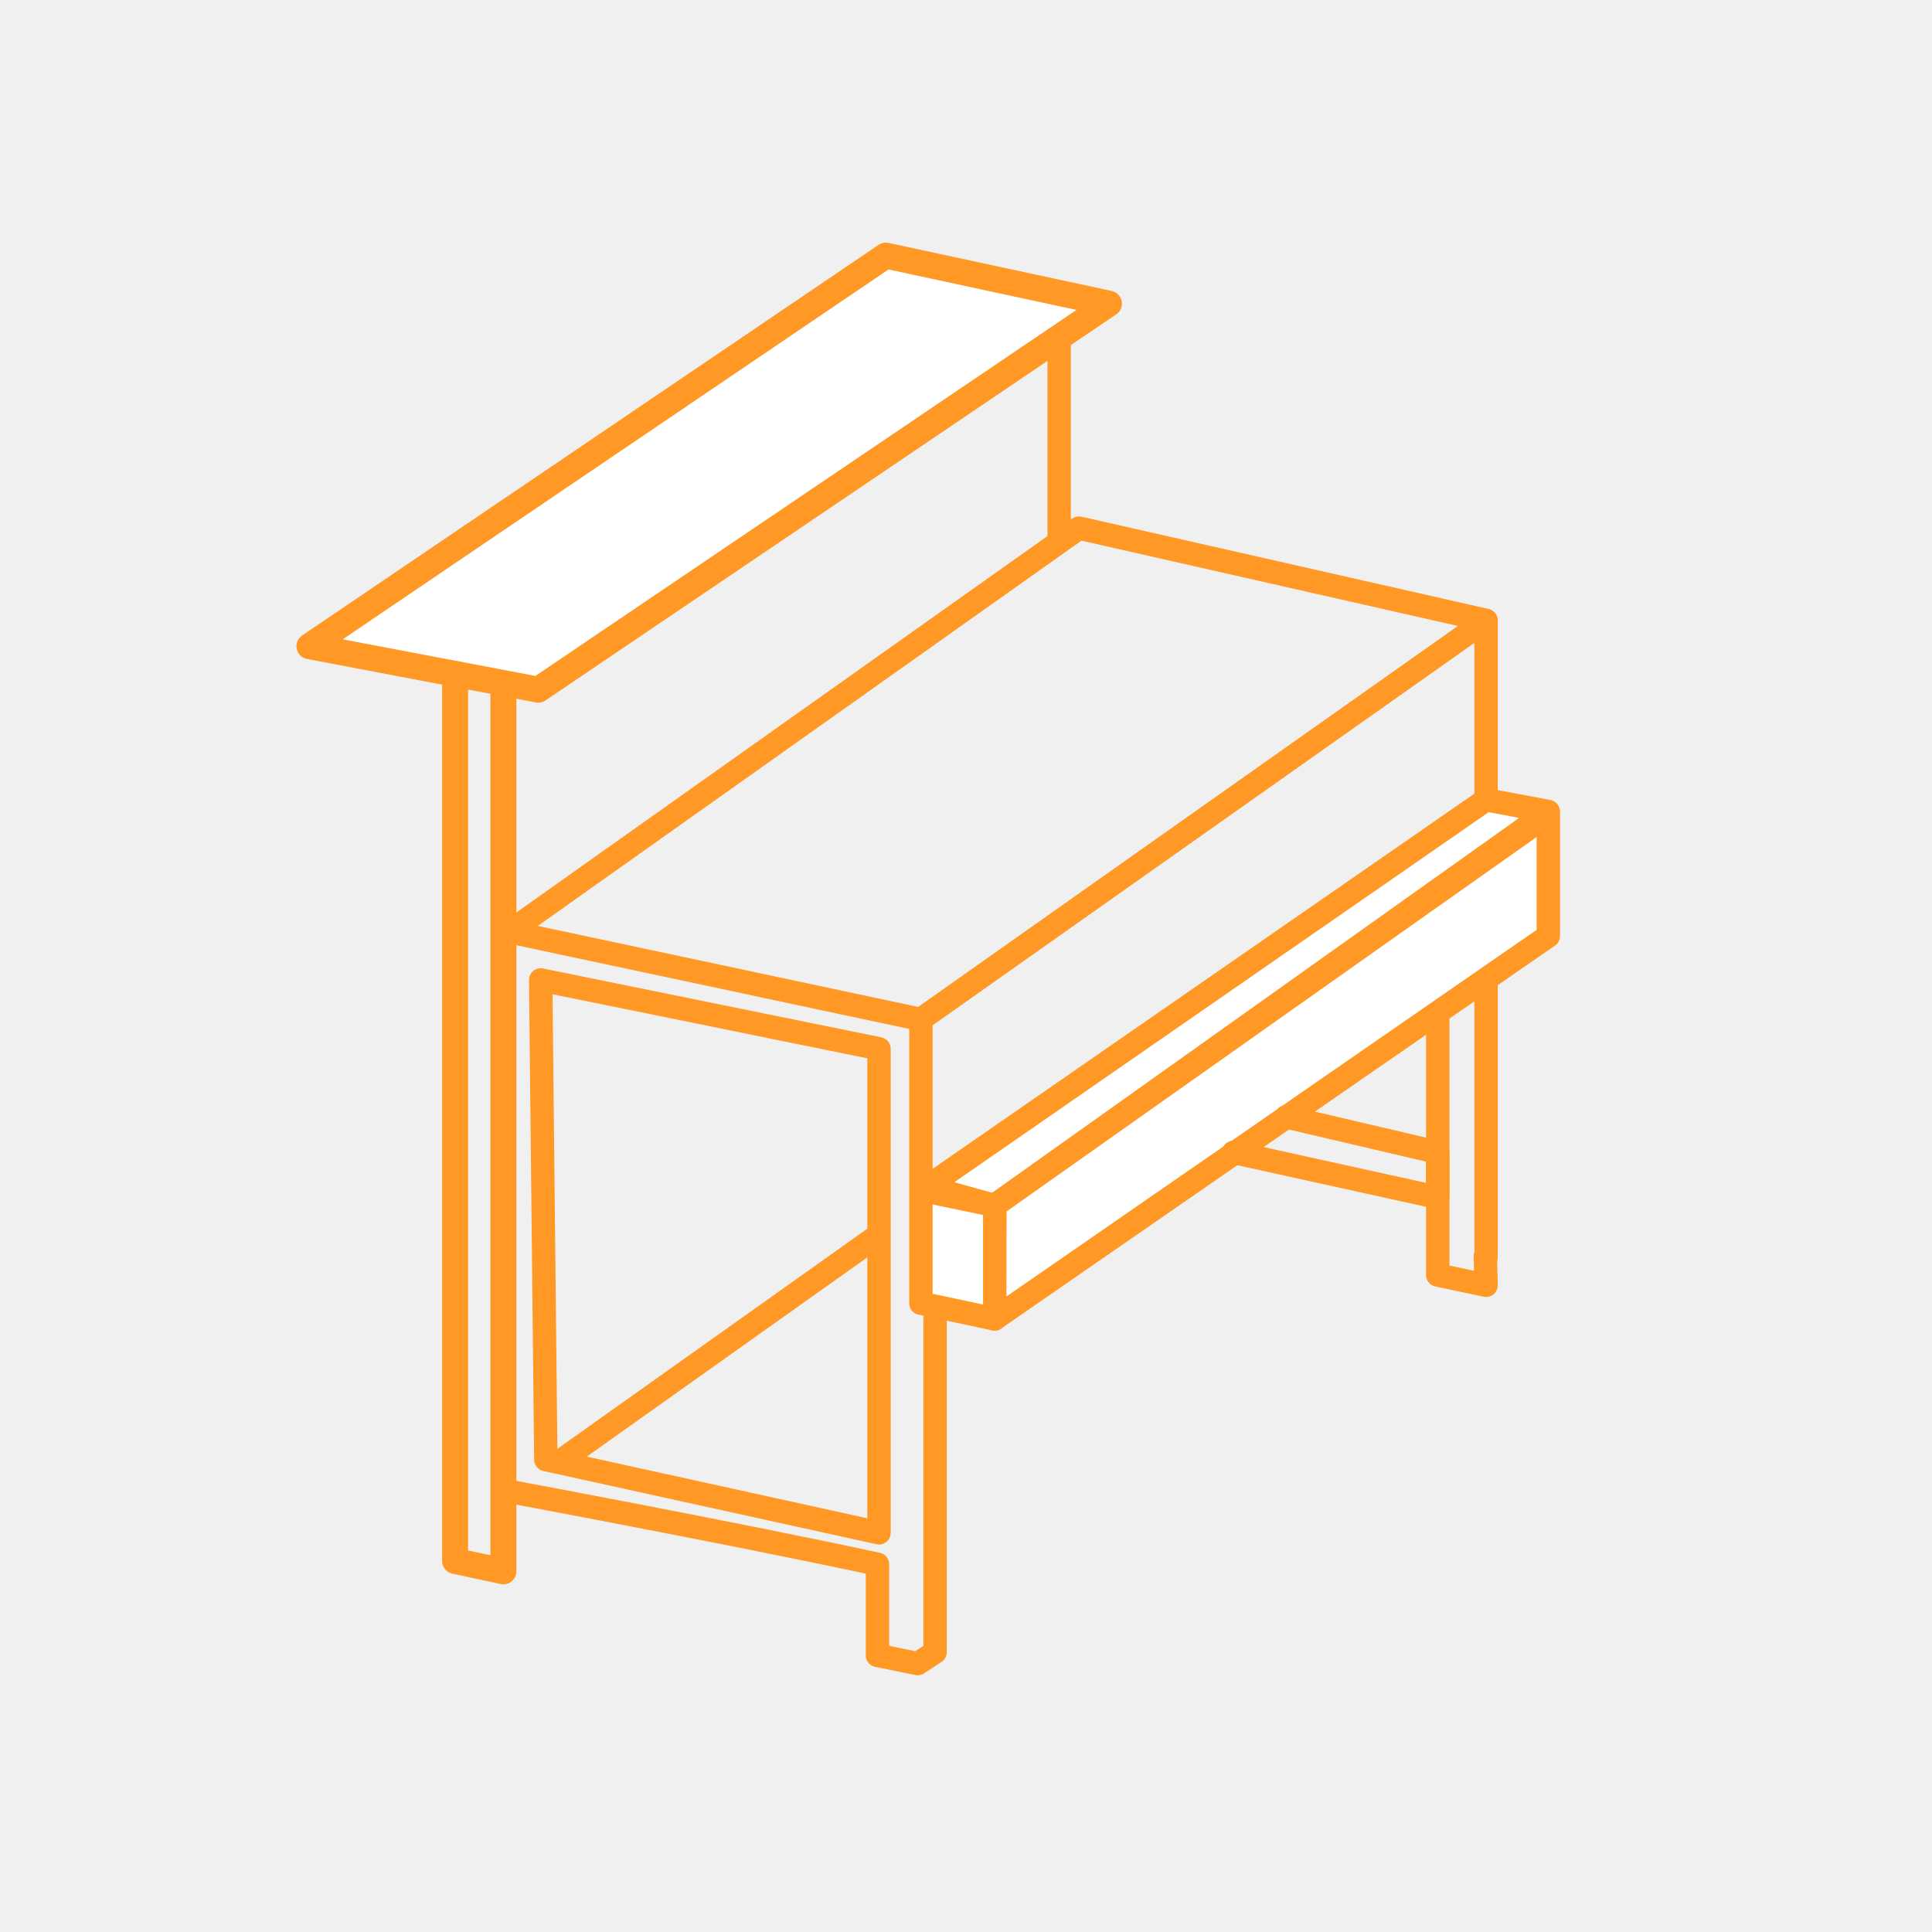
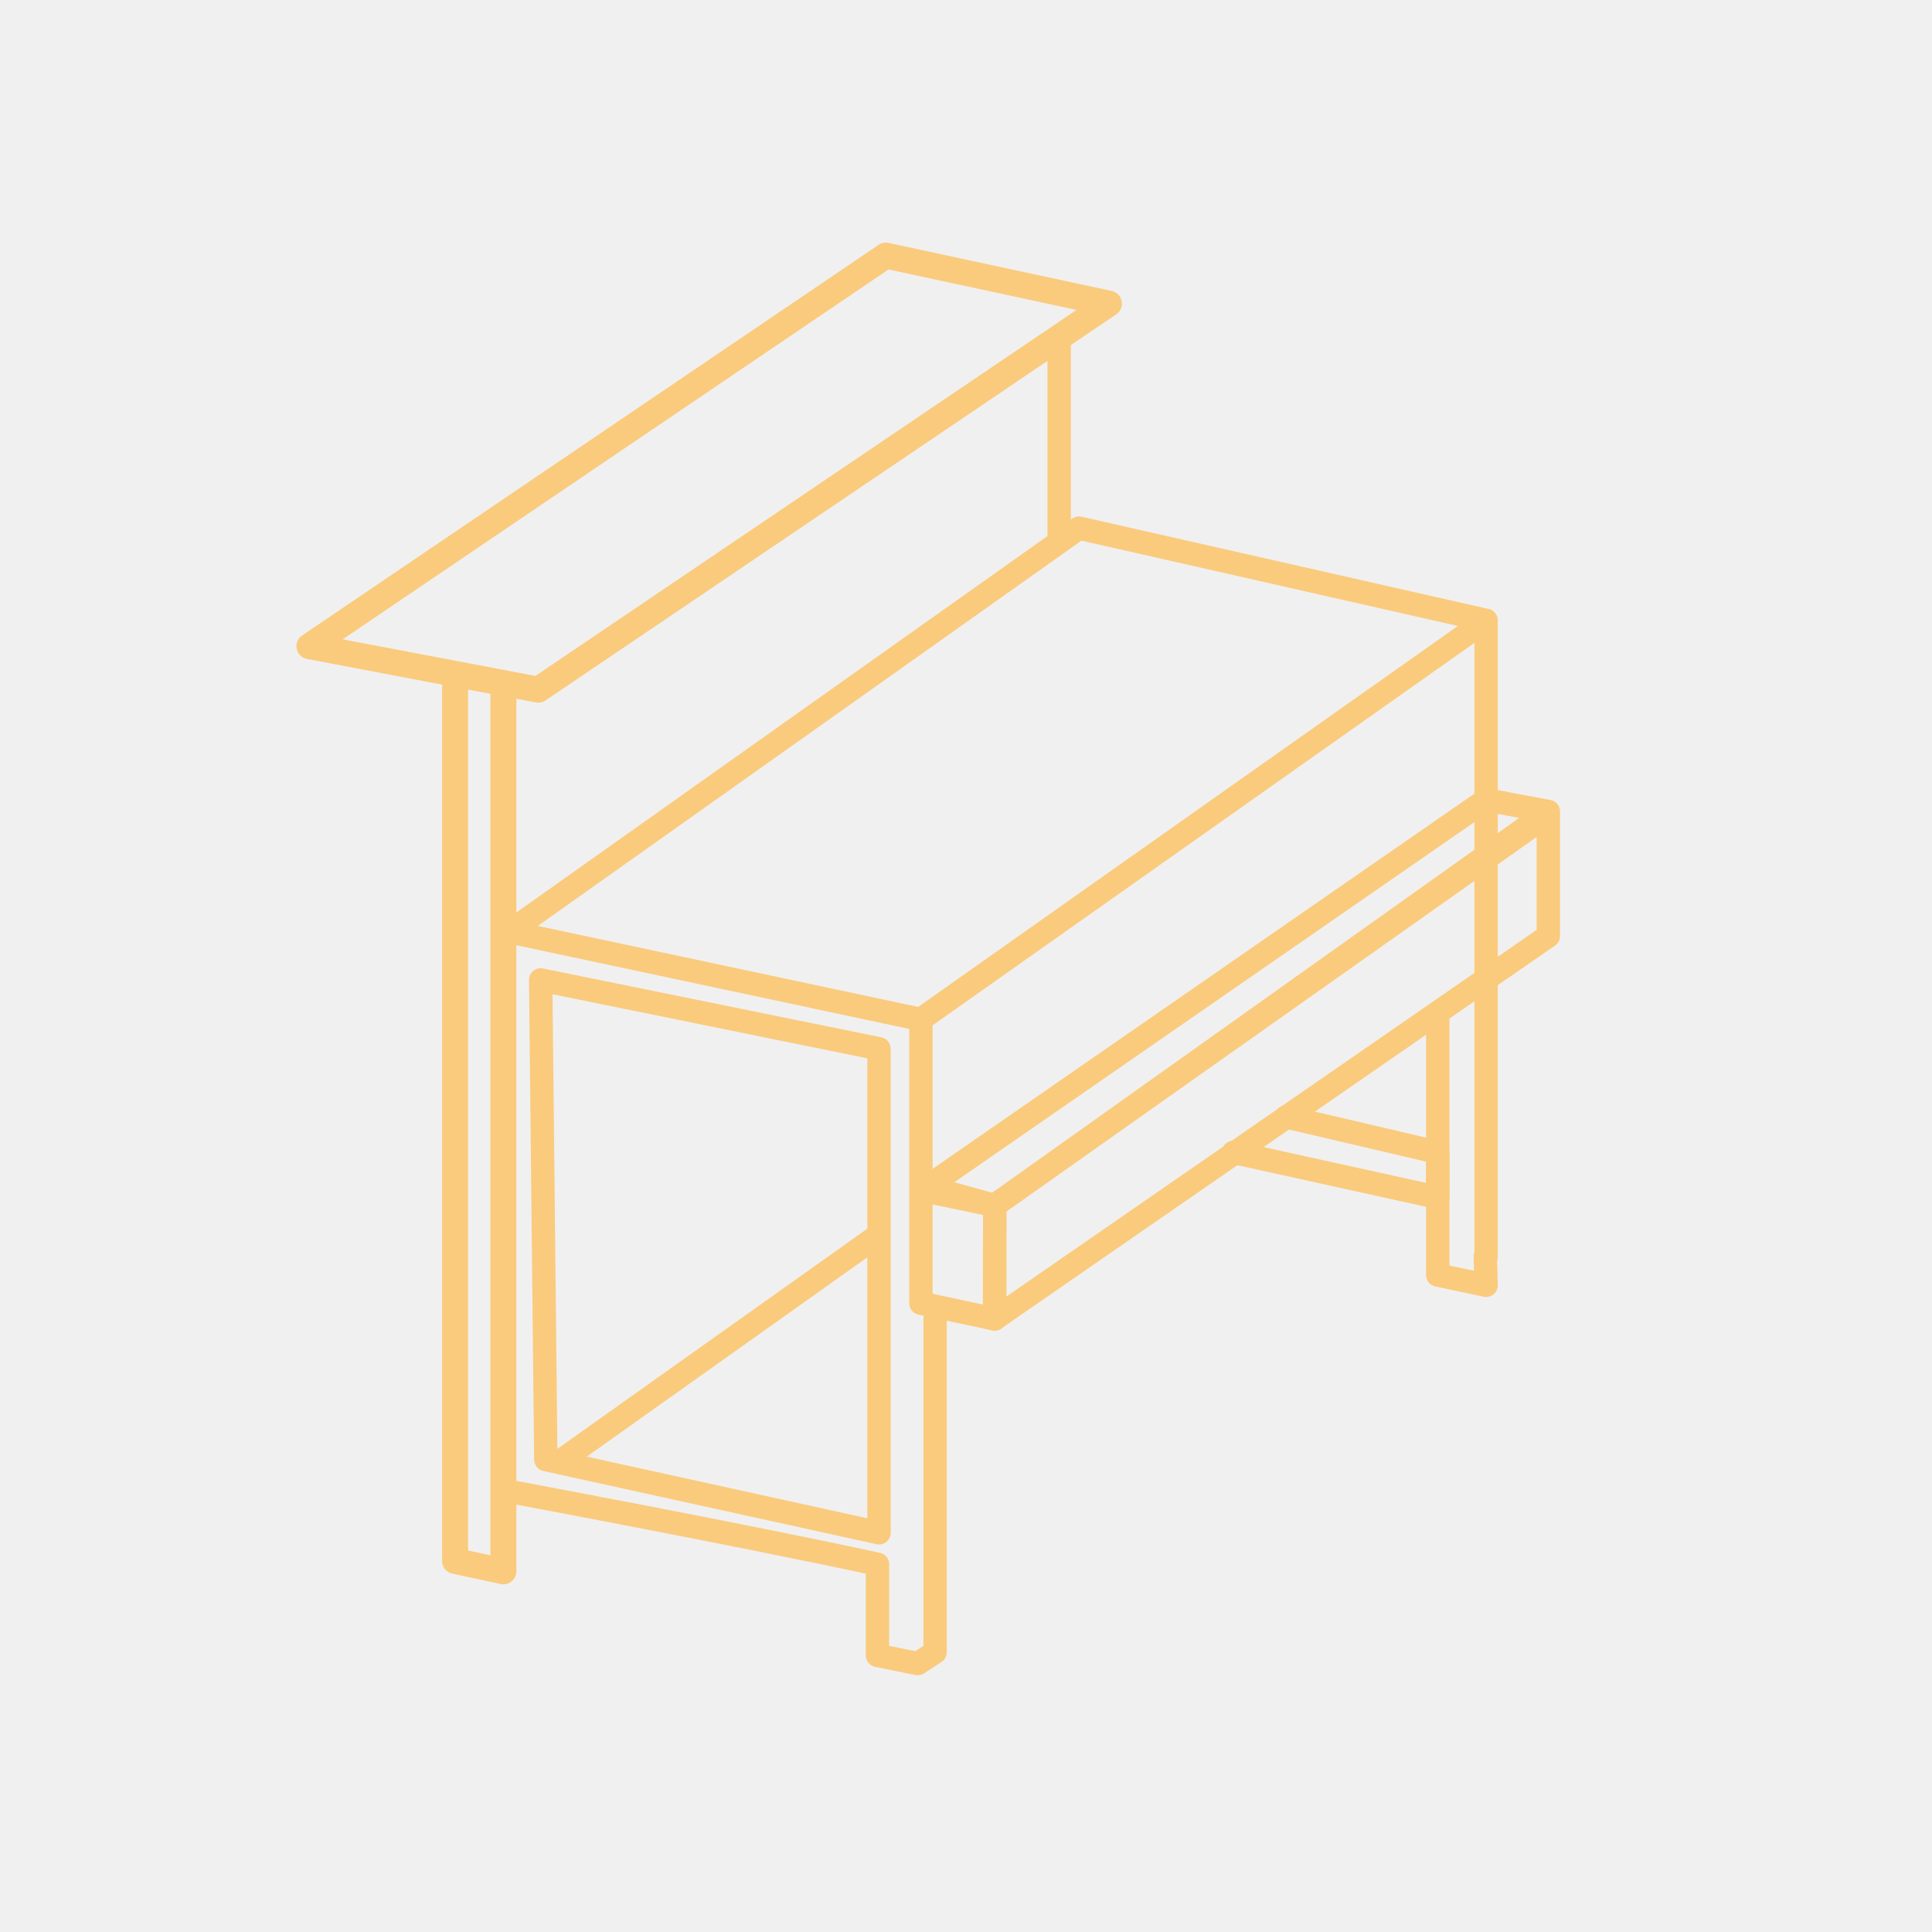
<svg xmlns="http://www.w3.org/2000/svg" width="100%" height="100%" viewBox="0 0 2481 2481" version="1.1" xml:space="preserve" style="fill-rule:evenodd;clip-rule:evenodd;stroke-linecap:round;stroke-linejoin:round;stroke-miterlimit:1.5;">
  <g id="Layer1">
    <g transform="matrix(0.885855,0,0,0.885855,136.1544,140.658)">
-       <path d="M1130.424,211.762L294.851,777.985L626.586,841.015L1453.865,281.379L1130.424,211.762Z" style="fill:white;stroke:rgb(255,152,37);stroke-width:37.63px;" />
+       <path d="M1130.424,211.762L294.851,777.985L626.586,841.015L1453.865,281.379L1130.424,211.762Z" style="fill:none;stroke:#FACB7D;stroke-width:37.63px;" />
    </g>
    <g transform="matrix(0.885855,0,0,0.885855,197.3397,140.658)">
-       <path d="M506.962,841.015L506.962,2119.056L436.962,2104.056L436.962,830.015" style="fill:none;stroke:rgb(255,152,37);stroke-width:37.63px;" />
+       <path d="M506.962,841.015L506.962,2119.056L436.962,2104.056L436.962,830.015" style="fill:none;stroke:#FACB7D;stroke-width:37.63px;" />
    </g>
    <g transform="matrix(0.885855,0,0,0.885855,136.1544,140.658)">
-       <path d="M576.031,2001.654C576.031,2001.654 917.716,2065.271 1118.326,2108.795L1118.326,2240.958L1176.602,2252.796L1201.814,2236.257L1201.814,1753.252" style="fill:none;stroke:rgb(255,152,37);stroke-width:33.87px;" />
+       <path d="M576.031,2001.654C576.031,2001.654 917.716,2065.271 1118.326,2108.795L1118.326,2240.958L1176.602,2252.796L1201.814,2236.257L1201.814,1753.252" style="fill:none;stroke:#FACB7D;stroke-width:33.87px;" />
    </g>
    <g transform="matrix(0.885855,0,0,0.885855,136.1544,140.658)">
-       <path d="M1381.68,330.774L1381.68,625.885" style="fill:none;stroke:rgb(255,152,37);stroke-width:33.87px;" />
+       <path d="M1381.68,330.774L1381.68,625.885" style="fill:none;stroke:#FACB7D;stroke-width:33.87px;" />
    </g>
    <g transform="matrix(0.885855,0,0,0.885855,136.1544,140.658)">
-       <path d="M576.031,1198.061L1410.342,606.777L2000.564,740.532L1177.862,1321.201" style="fill:none;stroke:rgb(255,152,37);stroke-width:33.87px;" />
+       <path d="M576.031,1198.061L1410.342,606.777L2000.564,740.532L1177.862,1321.201" style="fill:none;stroke:#FACB7D;stroke-width:33.87px;" />
    </g>
    <g transform="matrix(0.885855,0,0,0.885855,136.1544,140.658)">
-       <path d="M2000.564,741.594L2000.564,1663.02" style="fill:none;stroke:rgb(255,152,37);stroke-width:33.87px;" />
+       <path d="M2000.564,741.594L2000.564,1663.02" style="fill:none;stroke:#FACB7D;stroke-width:33.87px;" />
    </g>
    <g transform="matrix(0.885855,0,0,0.885855,136.1544,140.658)">
-       <path d="M1190.363,1561.671L1287.907,1588.711L2090.796,1017.597L2000.564,1000.612L1190.363,1561.671Z" style="fill:white;stroke:rgb(255,152,37);stroke-width:33.87px;" />
+       <path d="M1190.363,1561.671L1287.907,1588.711L2090.796,1017.597L2000.564,1000.612L1190.363,1561.671Z" style="fill:none;stroke:#FACB7D;stroke-width:33.87px;" />
    </g>
    <g transform="matrix(0.885855,0,0,0.885855,136.1544,140.658)">
-       <path d="M1288.298,1588.711L1287.907,1753.252L2090.796,1198.061L2090.796,1021.843L1288.298,1588.711Z" style="fill:white;stroke:rgb(255,152,37);stroke-width:33.87px;" />
+       <path d="M1288.298,1588.711L1287.907,1753.252L2090.796,1198.061L2090.796,1021.843L1288.298,1588.711Z" style="fill:none;stroke:#FACB7D;stroke-width:33.87px;" />
    </g>
    <g transform="matrix(0.885855,0,0,0.885855,136.1544,140.658)">
-       <path d="M1288.298,1753.252L1181.279,1730.428L1181.279,1566.419L1288.298,1588.711L1288.298,1753.252Z" style="fill:white;stroke:rgb(255,152,37);stroke-width:33.87px;" />
+       <path d="M1288.298,1753.252L1181.279,1730.428L1181.279,1566.419L1288.298,1588.711L1288.298,1753.252Z" style="fill:none;stroke:#FACB7D;stroke-width:33.87px;" />
    </g>
    <g transform="matrix(0.885855,0,0,0.885855,136.1544,140.658)">
-       <path d="M630.102,1261.754L1120.539,1361.539L1120.539,2063.224L637.533,1957.069L630.102,1261.754Z" style="fill:none;stroke:rgb(255,152,37);stroke-width:33.87px;" />
+       <path d="M630.102,1261.754L1120.539,1361.539L1120.539,2063.224L637.533,1957.069L630.102,1261.754Z" style="fill:none;stroke:#FACB7D;stroke-width:33.87px;" />
    </g>
    <g transform="matrix(0.885855,0,0,0.885855,136.1544,140.658)">
-       <path d="M1999.502,1662.489L2000.564,1704.42L1930.502,1689.559L1930.502,1319.077" style="fill:none;stroke:rgb(255,152,37);stroke-width:33.87px;" />
+       <path d="M1999.502,1662.489L2000.564,1704.42L1930.502,1689.559L1930.502,1319.077" style="fill:none;stroke:#FACB7D;stroke-width:33.87px;" />
    </g>
    <g transform="matrix(0.885855,0,0,0.885855,136.1544,140.658)">
-       <path d="M1710.761,1460.264L1930.502,1511.749L1930.502,1577.034L1634.329,1511.749" style="fill:none;stroke:rgb(255,152,37);stroke-width:33.87px;" />
+       <path d="M1710.761,1460.264L1930.502,1511.749L1930.502,1577.034L1634.329,1511.749" style="fill:none;stroke:#FACB7D;stroke-width:33.87px;" />
    </g>
    <g transform="matrix(0.885855,0,0,0.885855,136.1544,140.658)">
-       <path d="M576.031,1190.128L1181.279,1319.077L1181.279,1561.671" style="fill:none;stroke:rgb(255,152,37);stroke-width:33.87px;" />
+       <path d="M576.031,1190.128L1181.279,1319.077L1181.279,1561.671" style="fill:none;stroke:#FACB7D;stroke-width:33.87px;" />
    </g>
    <g transform="matrix(0.885855,0,0,0.885855,136.1544,140.658)">
-       <path d="M660.008,1958.229L1114.436,1635.457" style="fill:none;stroke:rgb(255,152,37);stroke-width:33.87px;" />
+       <path d="M660.008,1958.229L1114.436,1635.457" style="fill:none;stroke:#FACB7D;stroke-width:33.87px;" />
    </g>
  </g>
  <g id="Layer2">
    </g>
</svg>
